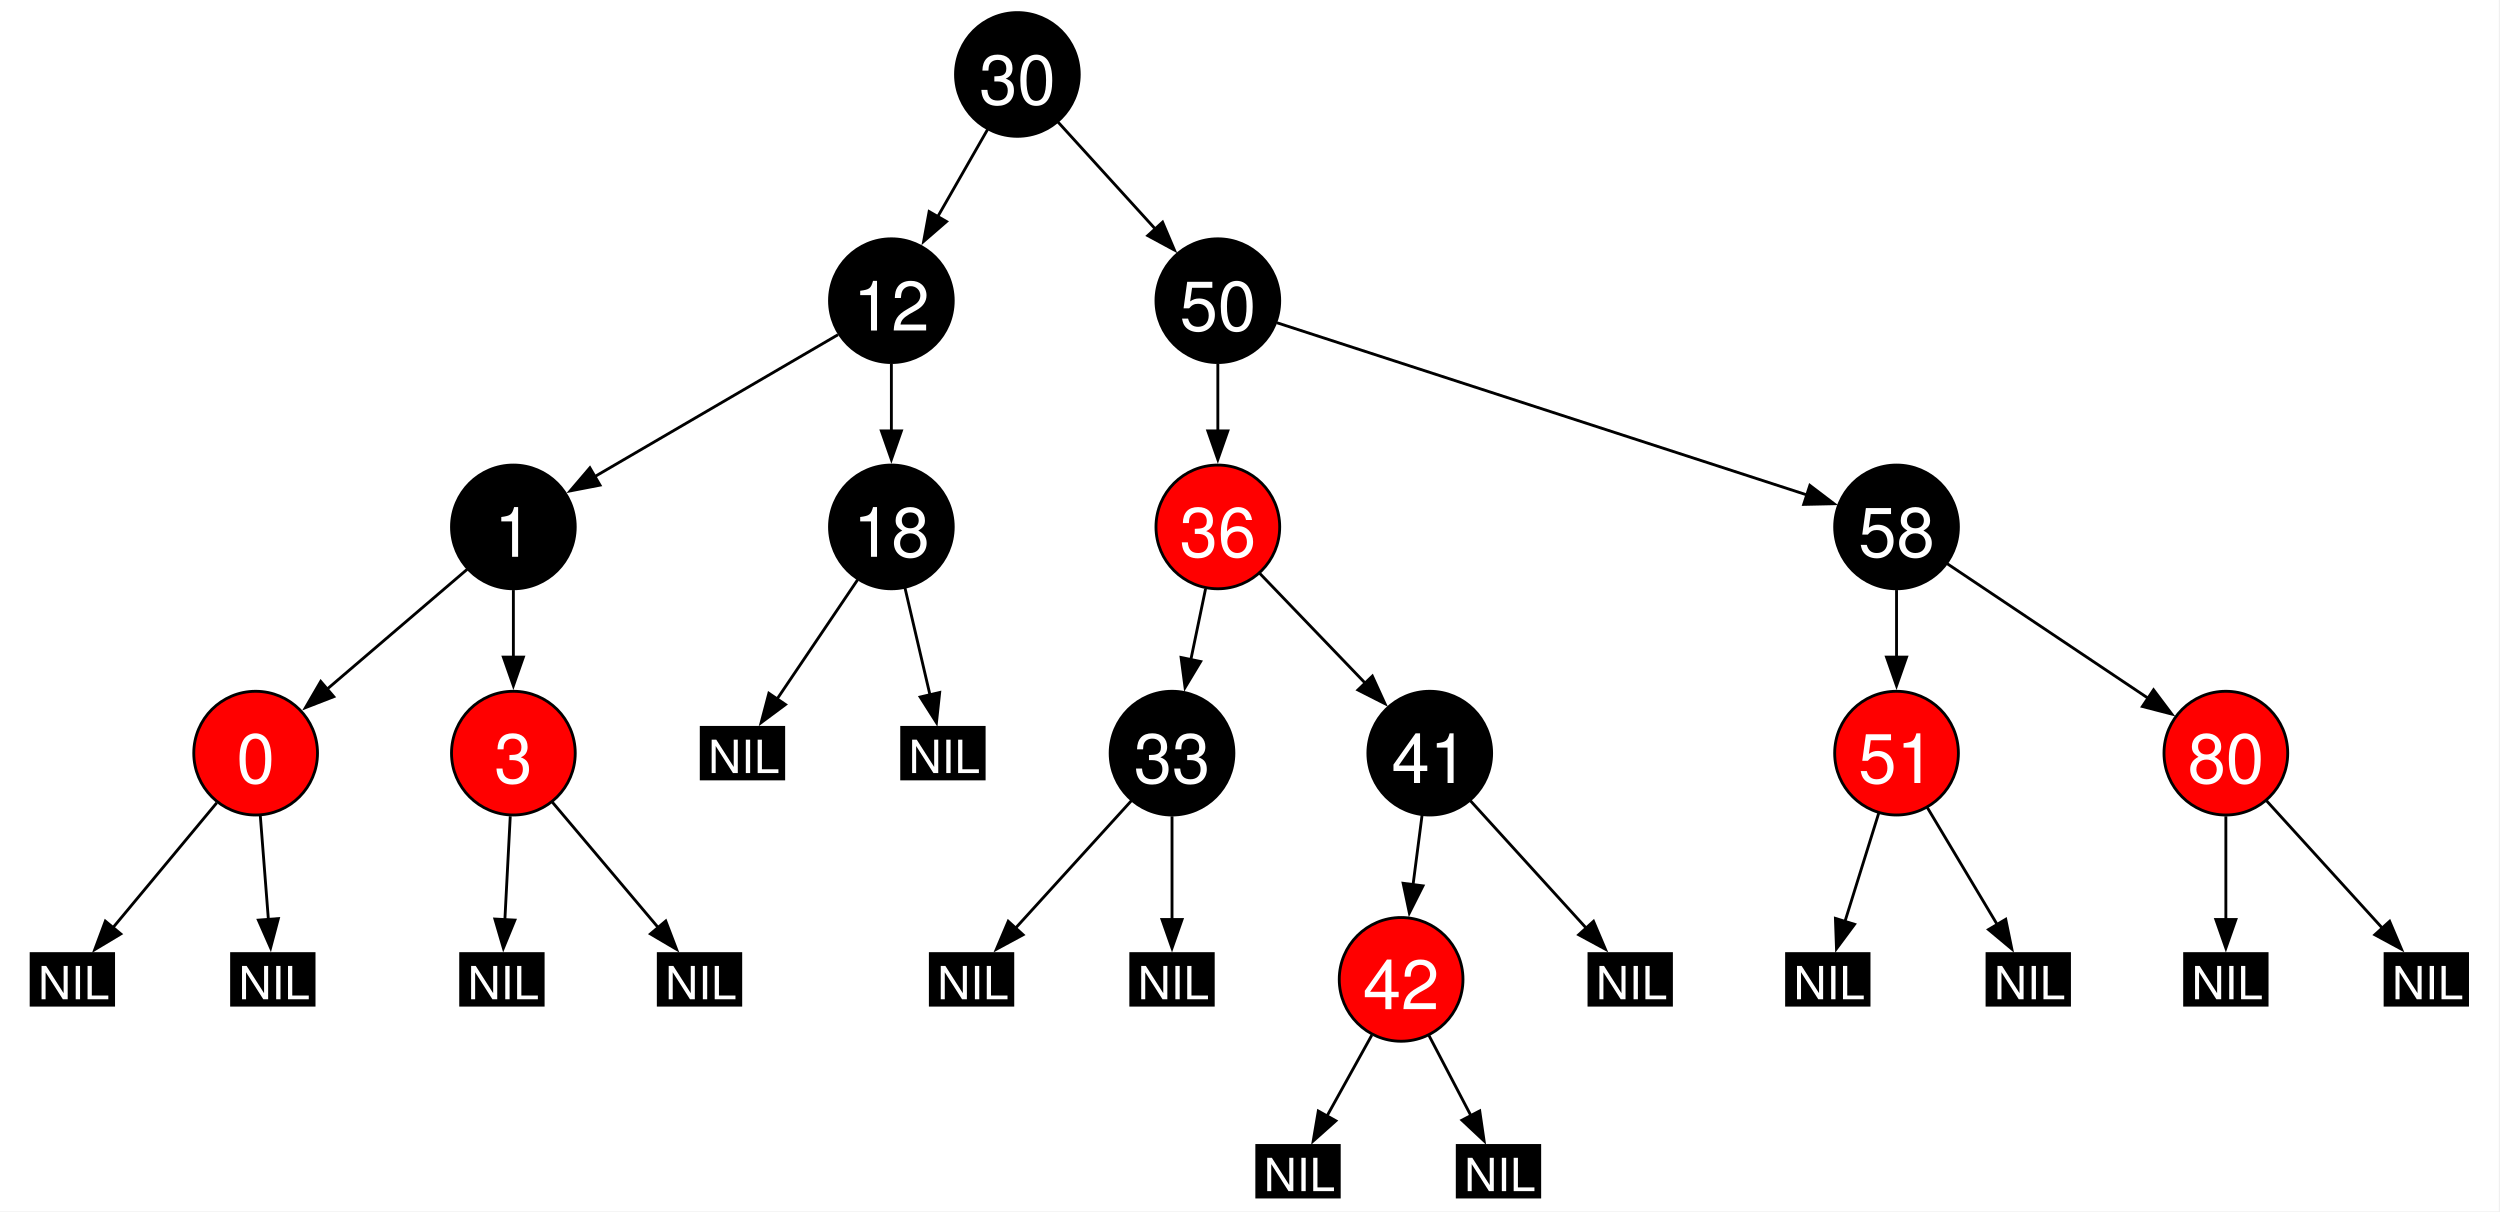
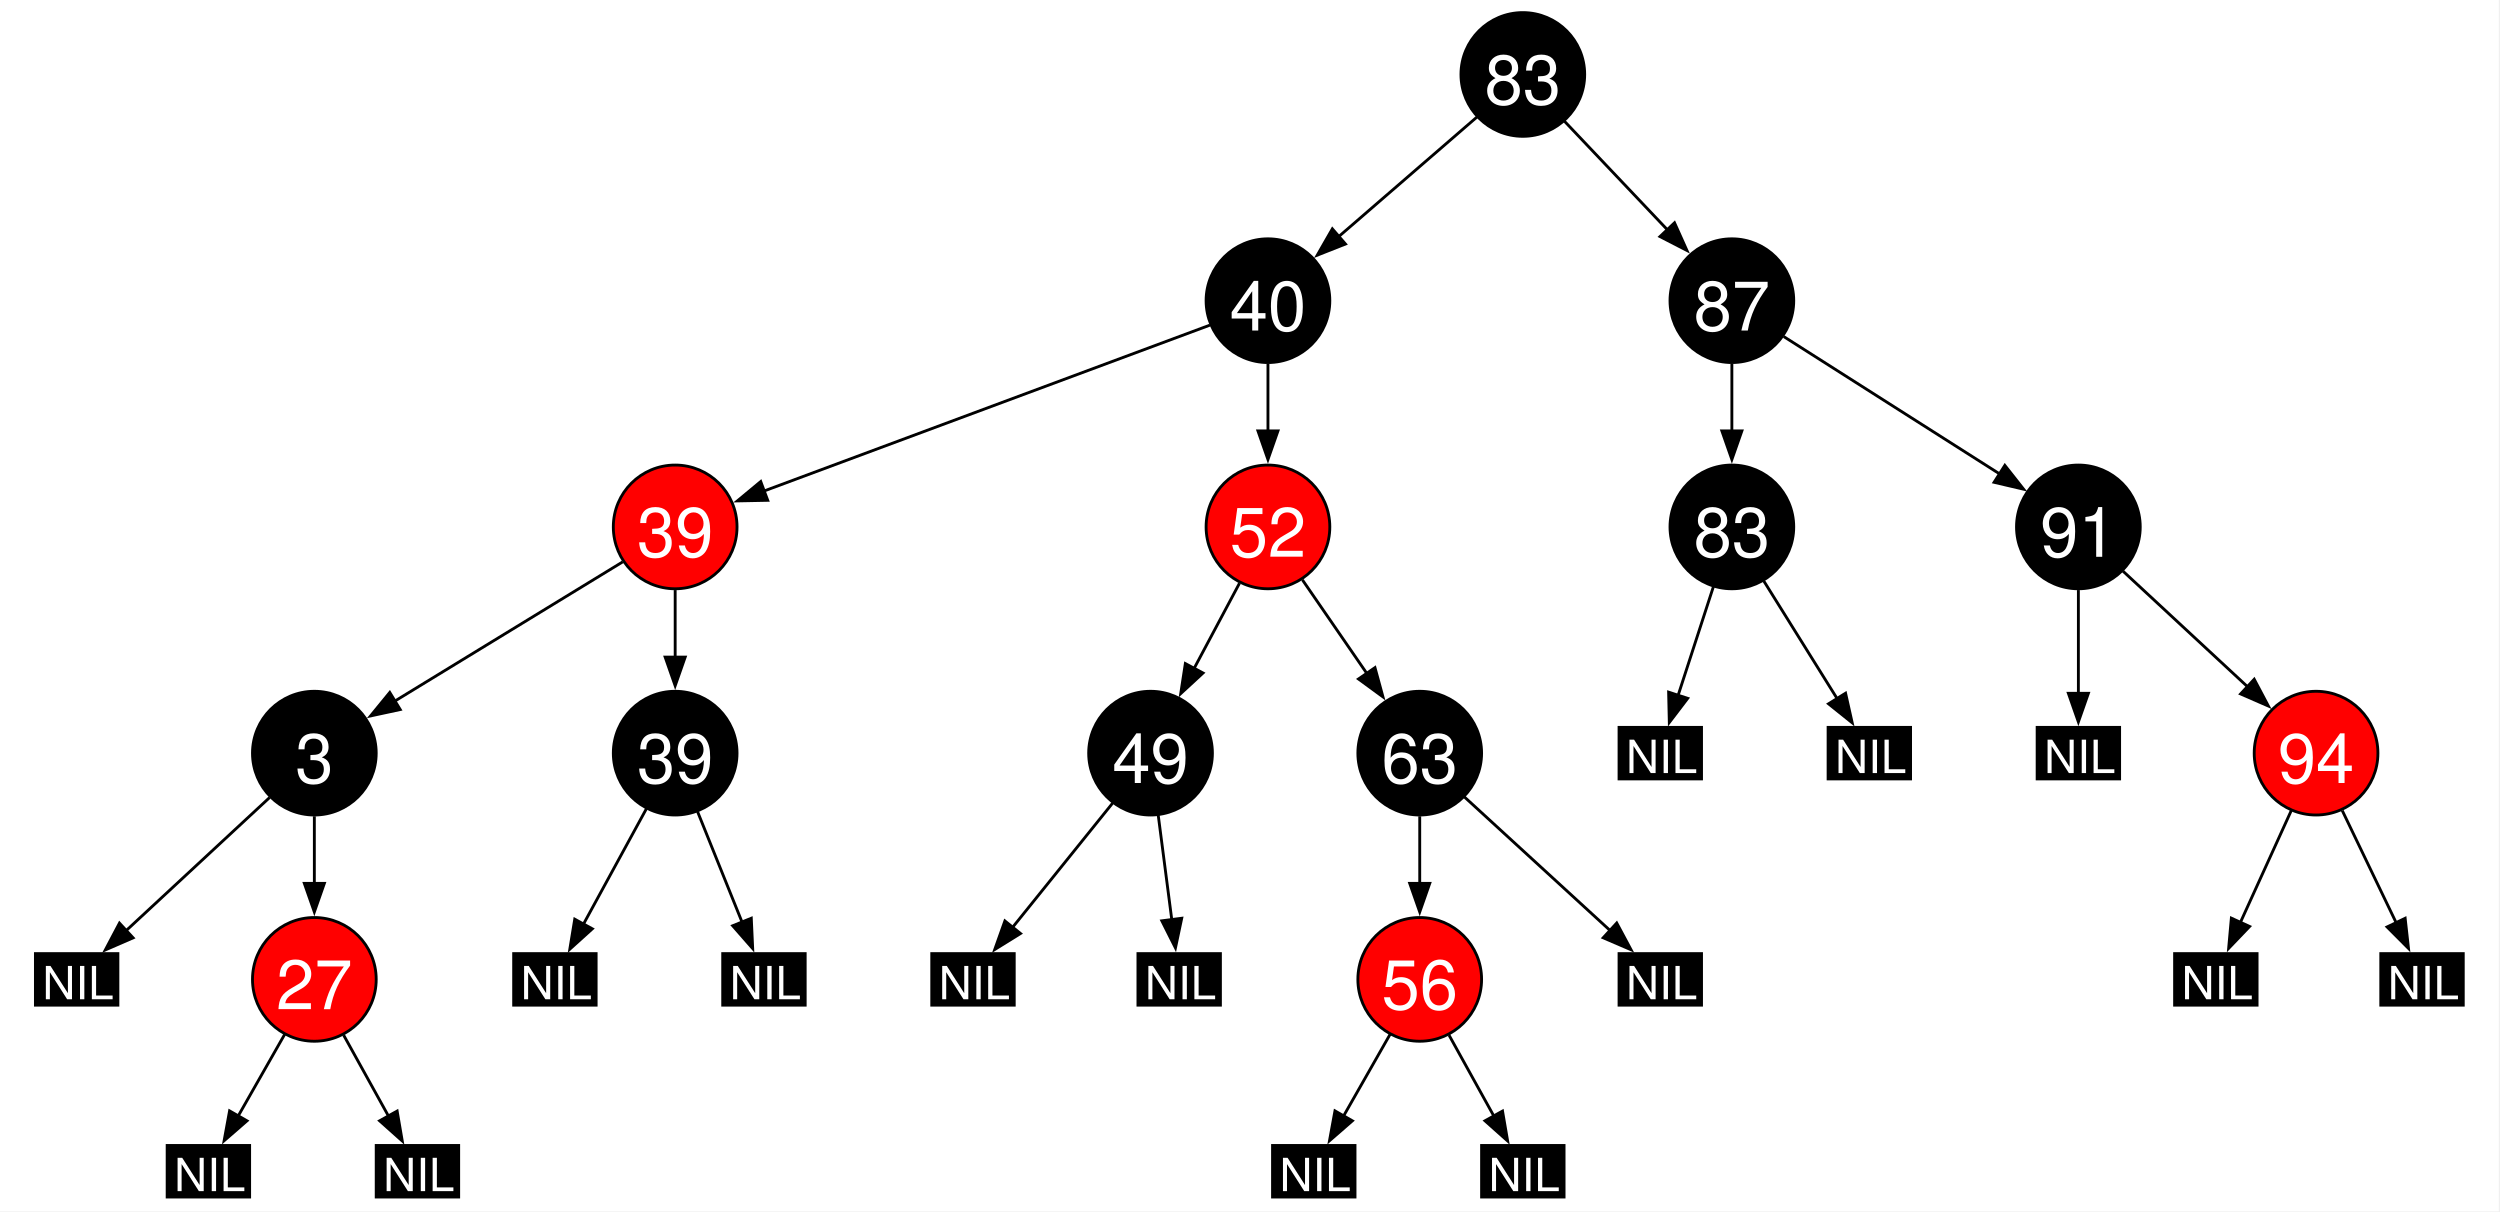
<svg xmlns="http://www.w3.org/2000/svg" width="873pt" height="423pt" viewBox="0.00 0.00 873.00 423.00">
  <g id="graph0" class="graph" transform="scale(1 1) rotate(0) translate(4 419)">
    <polygon fill="white" stroke="none" points="-4,4 -4,-419 868.58,-419 868.58,4 -4,4" />
    <g id="node1" class="node">
-       <ellipse fill="red" stroke="black" cx="85.27" cy="-156" rx="21.6" ry="21.6" />
-       <text xml:space="preserve" text-anchor="middle" x="85.27" y="-145.57" font-family="Helvetica,sans-Serif" font-size="24.00" fill="white">0</text>
+       <ellipse fill="black" stroke="black" cx="527.77" cy="-393" rx="21.6" ry="21.6" />
+       <text xml:space="preserve" text-anchor="middle" x="527.77" y="-382.57" font-family="Helvetica,sans-Serif" font-size="24.00" fill="white">83</text>
+     </g>
+     <g id="node2" class="node">
+       <ellipse fill="black" stroke="black" cx="438.77" cy="-314" rx="21.6" ry="21.6" />
+       <text xml:space="preserve" text-anchor="middle" x="438.77" y="-303.57" font-family="Helvetica,sans-Serif" font-size="24.00" fill="white">40</text>
+     </g>
+     <g id="edge19" class="edge">
+       <path fill="none" stroke="black" d="M511.86,-378.23C498.4,-366.59 478.89,-349.71 463.41,-336.32" />
+       <polygon fill="black" stroke="black" points="465.84,-333.79 455.99,-329.9 461.26,-339.09 465.84,-333.79" />
+     </g>
+     <g id="node21" class="node">
+       <ellipse fill="black" stroke="black" cx="600.77" cy="-314" rx="21.6" ry="21.6" />
+       <text xml:space="preserve" text-anchor="middle" x="600.77" y="-303.57" font-family="Helvetica,sans-Serif" font-size="24.00" fill="white">87</text>
+     </g>
+     <g id="edge28" class="edge">
+       <path fill="none" stroke="black" d="M542.19,-376.79C552.52,-365.89 566.63,-351.01 578.42,-338.58" />
+       <polygon fill="black" stroke="black" points="580.74,-341.21 585.08,-331.54 575.66,-336.39 580.74,-341.21" />
+     </g>
+     <g id="node3" class="node">
+       <ellipse fill="red" stroke="black" cx="231.77" cy="-235" rx="21.6" ry="21.6" />
+       <text xml:space="preserve" text-anchor="middle" x="231.77" y="-224.57" font-family="Helvetica,sans-Serif" font-size="24.00" fill="white">39</text>
+     </g>
+     <g id="edge9" class="edge">
+       <path fill="none" stroke="black" d="M418.54,-305.48C382.22,-291.96 305.71,-263.5 262.74,-247.52" />
+       <polygon fill="black" stroke="black" points="264.09,-244.29 253.49,-244.08 261.65,-250.85 264.09,-244.29" />
+     </g>
+     <g id="node12" class="node">
+       <ellipse fill="red" stroke="black" cx="438.77" cy="-235" rx="21.6" ry="21.6" />
+       <text xml:space="preserve" text-anchor="middle" x="438.77" y="-224.57" font-family="Helvetica,sans-Serif" font-size="24.00" fill="white">52</text>
+     </g>
+     <g id="edge18" class="edge">
+       <path fill="none" stroke="black" d="M438.77,-291.96C438.77,-284.66 438.77,-276.3 438.77,-268.3" />
+       <polygon fill="black" stroke="black" points="442.27,-268.53 438.77,-258.53 435.27,-268.53 442.27,-268.53" />
+     </g>
+     <g id="node4" class="node">
+       <ellipse fill="black" stroke="black" cx="105.77" cy="-156" rx="21.6" ry="21.6" />
+       <text xml:space="preserve" text-anchor="middle" x="105.77" y="-145.57" font-family="Helvetica,sans-Serif" font-size="24.00" fill="white">3</text>
+     </g>
+     <g id="edge5" class="edge">
+       <path fill="none" stroke="black" d="M213.45,-222.8C192.54,-210.03 158.12,-188.99 133.83,-174.15" />
+       <polygon fill="black" stroke="black" points="135.76,-171.23 125.4,-169 132.11,-177.2 135.76,-171.23" />
+     </g>
+     <g id="node9" class="node">
+       <ellipse fill="black" stroke="black" cx="231.77" cy="-156" rx="21.6" ry="21.6" />
+       <text xml:space="preserve" text-anchor="middle" x="231.77" y="-145.57" font-family="Helvetica,sans-Serif" font-size="24.00" fill="white">39</text>
+     </g>
+     <g id="edge8" class="edge">
+       <path fill="none" stroke="black" d="M231.77,-212.96C231.77,-205.66 231.77,-197.3 231.77,-189.3" />
+       <polygon fill="black" stroke="black" points="235.27,-189.53 231.77,-179.53 228.27,-189.53 235.27,-189.53" />
+     </g>
+     <g id="node5" class="node">
+       <polygon fill="black" stroke="black" points="8.37,-68 8.37,-86 37.17,-86 37.17,-68 8.37,-68" />
+       <text xml:space="preserve" text-anchor="middle" x="23.24" y="-70.05" font-family="Helvetica,sans-Serif" font-size="16.00" fill="white">NIL</text>
+     </g>
+     <g id="edge1" class="edge">
+       <path fill="none" stroke="black" d="M90.16,-140.52C75.85,-127.24 54.7,-107.62 39.92,-93.91" />
+       <polygon fill="black" stroke="black" points="42.48,-91.51 32.77,-87.28 37.72,-96.65 42.48,-91.51" />
+     </g>
+     <g id="node6" class="node">
+       <ellipse fill="red" stroke="black" cx="105.77" cy="-77" rx="21.6" ry="21.6" />
+       <text xml:space="preserve" text-anchor="middle" x="105.77" y="-66.58" font-family="Helvetica,sans-Serif" font-size="24.00" fill="white">27</text>
+     </g>
+     <g id="edge4" class="edge">
+       <path fill="none" stroke="black" d="M105.77,-133.96C105.77,-126.66 105.77,-118.3 105.77,-110.3" />
+       <polygon fill="black" stroke="black" points="109.27,-110.53 105.77,-100.53 102.27,-110.53 109.27,-110.53" />
    </g>
    <g id="node7" class="node">
-       <polygon fill="black" stroke="black" points="6.87,-68 6.87,-86 35.67,-86 35.67,-68 6.87,-68" />
-       <text xml:space="preserve" text-anchor="middle" x="21.74" y="-70.05" font-family="Helvetica,sans-Serif" font-size="16.00" fill="white">NIL</text>
-     </g>
-     <g id="edge4" class="edge">
-       <path fill="none" stroke="black" d="M71.7,-138.67C61.05,-125.87 46.28,-108.1 35.48,-95.1" />
-       <polygon fill="black" stroke="black" points="38.18,-92.87 29.09,-87.41 32.79,-97.34 38.18,-92.87" />
+       <polygon fill="black" stroke="black" points="54.37,-1 54.37,-19 83.17,-19 83.17,-1 54.37,-1" />
+       <text xml:space="preserve" text-anchor="middle" x="69.24" y="-3.05" font-family="Helvetica,sans-Serif" font-size="16.00" fill="white">NIL</text>
+     </g>
+     <g id="edge2" class="edge">
+       <path fill="none" stroke="black" d="M95.46,-57.89C90.35,-48.92 84.2,-38.11 79.09,-29.14" />
+       <polygon fill="black" stroke="black" points="82.25,-27.61 74.26,-20.66 76.17,-31.08 82.25,-27.61" />
    </g>
    <g id="node8" class="node">
-       <polygon fill="black" stroke="black" points="76.87,-68 76.87,-86 105.67,-86 105.67,-68 76.87,-68" />
-       <text xml:space="preserve" text-anchor="middle" x="91.74" y="-70.05" font-family="Helvetica,sans-Serif" font-size="16.00" fill="white">NIL</text>
-     </g>
-     <g id="edge5" class="edge">
-       <path fill="none" stroke="black" d="M86.88,-134.37C87.76,-122.97 88.86,-108.9 89.74,-97.66" />
-       <polygon fill="black" stroke="black" points="93.2,-98.23 90.49,-87.99 86.22,-97.69 93.2,-98.23" />
-     </g>
-     <g id="node2" class="node">
-       <ellipse fill="red" stroke="black" cx="175.27" cy="-156" rx="21.6" ry="21.6" />
-       <text xml:space="preserve" text-anchor="middle" x="175.27" y="-145.57" font-family="Helvetica,sans-Serif" font-size="24.00" fill="white">3</text>
-     </g>
-     <g id="node9" class="node">
-       <polygon fill="black" stroke="black" points="156.87,-68 156.87,-86 185.67,-86 185.67,-68 156.87,-68" />
-       <text xml:space="preserve" text-anchor="middle" x="171.74" y="-70.05" font-family="Helvetica,sans-Serif" font-size="16.00" fill="white">NIL</text>
+       <polygon fill="black" stroke="black" points="127.37,-1 127.37,-19 156.17,-19 156.17,-1 127.37,-1" />
+       <text xml:space="preserve" text-anchor="middle" x="142.24" y="-3.05" font-family="Helvetica,sans-Serif" font-size="16.00" fill="white">NIL</text>
+     </g>
+     <g id="edge3" class="edge">
+       <path fill="none" stroke="black" d="M115.99,-57.55C120.9,-48.68 126.77,-38.09 131.66,-29.25" />
+       <polygon fill="black" stroke="black" points="134.68,-31.02 136.47,-20.57 128.56,-27.62 134.68,-31.02" />
+     </g>
+     <g id="node10" class="node">
+       <polygon fill="black" stroke="black" points="175.37,-68 175.37,-86 204.17,-86 204.17,-68 175.37,-68" />
+       <text xml:space="preserve" text-anchor="middle" x="190.24" y="-70.05" font-family="Helvetica,sans-Serif" font-size="16.00" fill="white">NIL</text>
+     </g>
+     <g id="edge6" class="edge">
+       <path fill="none" stroke="black" d="M221.81,-136.75C215.13,-124.49 206.35,-108.41 199.68,-96.17" />
+       <polygon fill="black" stroke="black" points="202.84,-94.66 194.98,-87.56 196.7,-98.01 202.84,-94.66" />
+     </g>
+     <g id="node11" class="node">
+       <polygon fill="black" stroke="black" points="248.37,-68 248.37,-86 277.17,-86 277.17,-68 248.37,-68" />
+       <text xml:space="preserve" text-anchor="middle" x="263.24" y="-70.05" font-family="Helvetica,sans-Serif" font-size="16.00" fill="white">NIL</text>
    </g>
    <g id="edge7" class="edge">
-       <path fill="none" stroke="black" d="M174.18,-133.96C173.59,-122.69 172.87,-108.9 172.3,-97.82" />
-       <polygon fill="black" stroke="black" points="175.8,-97.7 171.78,-87.9 168.81,-98.07 175.8,-97.7" />
-     </g>
-     <g id="node10" class="node">
-       <polygon fill="black" stroke="black" points="225.87,-68 225.87,-86 254.67,-86 254.67,-68 225.87,-68" />
-       <text xml:space="preserve" text-anchor="middle" x="240.74" y="-70.05" font-family="Helvetica,sans-Serif" font-size="16.00" fill="white">NIL</text>
-     </g>
-     <g id="edge8" class="edge">
-       <path fill="none" stroke="black" d="M188.74,-139.05C199.63,-126.14 214.92,-108.02 226.02,-94.88" />
-       <polygon fill="black" stroke="black" points="228.48,-97.39 232.26,-87.49 223.13,-92.87 228.48,-97.39" />
-     </g>
-     <g id="node3" class="node">
-       <ellipse fill="red" stroke="black" cx="421.27" cy="-235" rx="21.6" ry="21.6" />
-       <text xml:space="preserve" text-anchor="middle" x="421.27" y="-224.57" font-family="Helvetica,sans-Serif" font-size="24.00" fill="white">36</text>
+       <path fill="none" stroke="black" d="M239.59,-135.57C244.38,-123.67 250.48,-108.53 255.22,-96.76" />
+       <polygon fill="black" stroke="black" points="258.35,-98.35 258.84,-87.76 251.86,-95.73 258.35,-98.35" />
+     </g>
+     <g id="node13" class="node">
+       <ellipse fill="black" stroke="black" cx="397.77" cy="-156" rx="21.6" ry="21.6" />
+       <text xml:space="preserve" text-anchor="middle" x="397.77" y="-145.57" font-family="Helvetica,sans-Serif" font-size="24.00" fill="white">49</text>
+     </g>
+     <g id="edge12" class="edge">
+       <path fill="none" stroke="black" d="M428.84,-215.36C424.06,-206.38 418.22,-195.4 412.89,-185.41" />
+       <polygon fill="black" stroke="black" points="416.1,-183.99 408.31,-176.8 409.92,-187.28 416.1,-183.99" />
+     </g>
+     <g id="node16" class="node">
+       <ellipse fill="black" stroke="black" cx="491.77" cy="-156" rx="21.6" ry="21.6" />
+       <text xml:space="preserve" text-anchor="middle" x="491.77" y="-145.57" font-family="Helvetica,sans-Serif" font-size="24.00" fill="white">63</text>
+     </g>
+     <g id="edge17" class="edge">
+       <path fill="none" stroke="black" d="M450.79,-216.53C457.44,-206.88 465.83,-194.69 473.28,-183.86" />
+       <polygon fill="black" stroke="black" points="476.14,-185.87 478.93,-175.65 470.38,-181.9 476.14,-185.87" />
+     </g>
+     <g id="node14" class="node">
+       <polygon fill="black" stroke="black" points="321.37,-68 321.37,-86 350.17,-86 350.17,-68 321.37,-68" />
+       <text xml:space="preserve" text-anchor="middle" x="336.24" y="-70.05" font-family="Helvetica,sans-Serif" font-size="16.00" fill="white">NIL</text>
+     </g>
+     <g id="edge10" class="edge">
+       <path fill="none" stroke="black" d="M384.62,-138.67C374.31,-125.87 360,-108.1 349.54,-95.1" />
+       <polygon fill="black" stroke="black" points="352.36,-93.02 343.36,-87.43 346.91,-97.41 352.36,-93.02" />
+     </g>
+     <g id="node15" class="node">
+       <polygon fill="black" stroke="black" points="393.37,-68 393.37,-86 422.17,-86 422.17,-68 393.37,-68" />
+       <text xml:space="preserve" text-anchor="middle" x="408.24" y="-70.05" font-family="Helvetica,sans-Serif" font-size="16.00" fill="white">NIL</text>
+     </g>
+     <g id="edge11" class="edge">
+       <path fill="none" stroke="black" d="M400.45,-134.37C401.93,-122.97 403.76,-108.9 405.21,-97.66" />
+       <polygon fill="black" stroke="black" points="408.66,-98.35 406.47,-87.98 401.71,-97.45 408.66,-98.35" />
+     </g>
+     <g id="node17" class="node">
+       <ellipse fill="red" stroke="black" cx="491.77" cy="-77" rx="21.6" ry="21.6" />
+       <text xml:space="preserve" text-anchor="middle" x="491.77" y="-66.58" font-family="Helvetica,sans-Serif" font-size="24.00" fill="white">56</text>
+     </g>
+     <g id="edge15" class="edge">
+       <path fill="none" stroke="black" d="M491.77,-133.96C491.77,-126.66 491.77,-118.3 491.77,-110.3" />
+       <polygon fill="black" stroke="black" points="495.27,-110.53 491.77,-100.53 488.27,-110.53 495.27,-110.53" />
+     </g>
+     <g id="node20" class="node">
+       <polygon fill="black" stroke="black" points="561.37,-68 561.37,-86 590.17,-86 590.17,-68 561.37,-68" />
+       <text xml:space="preserve" text-anchor="middle" x="576.24" y="-70.05" font-family="Helvetica,sans-Serif" font-size="16.00" fill="white">NIL</text>
+     </g>
+     <g id="edge16" class="edge">
+       <path fill="none" stroke="black" d="M507.18,-140.88C521.61,-127.65 543.16,-107.89 558.25,-94.06" />
+       <polygon fill="black" stroke="black" points="560.56,-96.69 565.56,-87.35 555.83,-91.53 560.56,-96.69" />
+     </g>
+     <g id="node18" class="node">
+       <polygon fill="black" stroke="black" points="440.37,-1 440.37,-19 469.17,-19 469.17,-1 440.37,-1" />
+       <text xml:space="preserve" text-anchor="middle" x="455.24" y="-3.05" font-family="Helvetica,sans-Serif" font-size="16.00" fill="white">NIL</text>
+     </g>
+     <g id="edge13" class="edge">
+       <path fill="none" stroke="black" d="M481.46,-57.89C476.35,-48.92 470.2,-38.11 465.09,-29.14" />
+       <polygon fill="black" stroke="black" points="468.25,-27.61 460.26,-20.66 462.17,-31.08 468.25,-27.61" />
+     </g>
+     <g id="node19" class="node">
+       <polygon fill="black" stroke="black" points="513.37,-1 513.37,-19 542.17,-19 542.17,-1 513.37,-1" />
+       <text xml:space="preserve" text-anchor="middle" x="528.24" y="-3.05" font-family="Helvetica,sans-Serif" font-size="16.00" fill="white">NIL</text>
+     </g>
+     <g id="edge14" class="edge">
+       <path fill="none" stroke="black" d="M501.99,-57.55C506.9,-48.68 512.77,-38.09 517.66,-29.25" />
+       <polygon fill="black" stroke="black" points="520.68,-31.02 522.47,-20.57 514.56,-27.62 520.68,-31.02" />
+     </g>
+     <g id="node22" class="node">
+       <ellipse fill="black" stroke="black" cx="600.77" cy="-235" rx="21.6" ry="21.6" />
+       <text xml:space="preserve" text-anchor="middle" x="600.77" y="-224.57" font-family="Helvetica,sans-Serif" font-size="24.00" fill="white">83</text>
+     </g>
+     <g id="edge22" class="edge">
+       <path fill="none" stroke="black" d="M600.77,-291.96C600.77,-284.66 600.77,-276.3 600.77,-268.3" />
+       <polygon fill="black" stroke="black" points="604.27,-268.53 600.77,-258.53 597.27,-268.53 604.27,-268.53" />
+     </g>
+     <g id="node25" class="node">
+       <ellipse fill="black" stroke="black" cx="721.77" cy="-235" rx="21.6" ry="21.6" />
+       <text xml:space="preserve" text-anchor="middle" x="721.77" y="-224.57" font-family="Helvetica,sans-Serif" font-size="24.00" fill="white">91</text>
+     </g>
+     <g id="edge27" class="edge">
+       <path fill="none" stroke="black" d="M618.88,-301.47C638.87,-288.75 671.25,-268.15 694.35,-253.45" />
+       <polygon fill="black" stroke="black" points="696.09,-256.49 702.65,-248.17 692.33,-250.58 696.09,-256.49" />
+     </g>
+     <g id="node23" class="node">
+       <polygon fill="black" stroke="black" points="561.37,-147 561.37,-165 590.17,-165 590.17,-147 561.37,-147" />
+       <text xml:space="preserve" text-anchor="middle" x="576.24" y="-149.05" font-family="Helvetica,sans-Serif" font-size="16.00" fill="white">NIL</text>
+     </g>
+     <g id="edge20" class="edge">
+       <path fill="none" stroke="black" d="M594.33,-214.17C590.51,-202.4 585.69,-187.55 581.92,-175.94" />
+       <polygon fill="black" stroke="black" points="585.34,-175.14 578.92,-166.71 578.68,-177.3 585.34,-175.14" />
+     </g>
+     <g id="node24" class="node">
+       <polygon fill="black" stroke="black" points="634.37,-147 634.37,-165 663.17,-165 663.17,-147 634.37,-147" />
+       <text xml:space="preserve" text-anchor="middle" x="649.24" y="-149.05" font-family="Helvetica,sans-Serif" font-size="16.00" fill="white">NIL</text>
+     </g>
+     <g id="edge21" class="edge">
+       <path fill="none" stroke="black" d="M611.9,-216.14C619.61,-203.77 629.84,-187.36 637.57,-174.97" />
+       <polygon fill="black" stroke="black" points="640.47,-176.94 642.79,-166.6 634.52,-173.23 640.47,-176.94" />
+     </g>
+     <g id="node26" class="node">
+       <polygon fill="black" stroke="black" points="707.37,-147 707.37,-165 736.17,-165 736.17,-147 707.37,-147" />
+       <text xml:space="preserve" text-anchor="middle" x="722.24" y="-149.05" font-family="Helvetica,sans-Serif" font-size="16.00" fill="white">NIL</text>
+     </g>
+     <g id="edge23" class="edge">
+       <path fill="none" stroke="black" d="M721.77,-212.96C721.77,-201.69 721.77,-187.9 721.77,-176.82" />
+       <polygon fill="black" stroke="black" points="725.27,-176.9 721.77,-166.9 718.27,-176.9 725.27,-176.9" />
    </g>
    <g id="node27" class="node">
-       <ellipse fill="black" stroke="black" cx="405.27" cy="-156" rx="21.6" ry="21.6" />
-       <text xml:space="preserve" text-anchor="middle" x="405.27" y="-145.57" font-family="Helvetica,sans-Serif" font-size="24.00" fill="white">33</text>
-     </g>
-     <g id="edge14" class="edge">
-       <path fill="none" stroke="black" d="M416.98,-213.37C415.39,-205.71 413.55,-196.84 411.8,-188.44" />
-       <polygon fill="black" stroke="black" points="415.28,-187.99 409.82,-178.91 408.43,-189.41 415.28,-187.99" />
+       <ellipse fill="red" stroke="black" cx="804.77" cy="-156" rx="21.6" ry="21.6" />
+       <text xml:space="preserve" text-anchor="middle" x="804.77" y="-145.57" font-family="Helvetica,sans-Serif" font-size="24.00" fill="white">94</text>
+     </g>
+     <g id="edge26" class="edge">
+       <path fill="none" stroke="black" d="M737.38,-219.52C749.67,-208.12 767,-192.04 781.01,-179.04" />
+       <polygon fill="black" stroke="black" points="783.17,-181.81 788.12,-172.45 778.41,-176.68 783.17,-181.81" />
    </g>
    <g id="node28" class="node">
-       <ellipse fill="black" stroke="black" cx="495.27" cy="-156" rx="21.6" ry="21.6" />
-       <text xml:space="preserve" text-anchor="middle" x="495.27" y="-145.57" font-family="Helvetica,sans-Serif" font-size="24.00" fill="white">41</text>
-     </g>
-     <g id="edge17" class="edge">
-       <path fill="none" stroke="black" d="M435.89,-218.79C446.43,-207.82 460.85,-192.81 472.84,-180.33" />
-       <polygon fill="black" stroke="black" points="475.23,-182.91 479.63,-173.27 470.18,-178.06 475.23,-182.91" />
-     </g>
-     <g id="node4" class="node">
-       <ellipse fill="red" stroke="black" cx="485.27" cy="-77" rx="21.6" ry="21.6" />
-       <text xml:space="preserve" text-anchor="middle" x="485.27" y="-66.58" font-family="Helvetica,sans-Serif" font-size="24.00" fill="white">42</text>
-     </g>
-     <g id="node16" class="node">
-       <polygon fill="black" stroke="black" points="434.87,-1 434.87,-19 463.67,-19 463.67,-1 434.87,-1" />
-       <text xml:space="preserve" text-anchor="middle" x="449.74" y="-3.05" font-family="Helvetica,sans-Serif" font-size="16.00" fill="white">NIL</text>
-     </g>
-     <g id="edge20" class="edge">
-       <path fill="none" stroke="black" d="M475.05,-57.55C470.14,-48.68 464.27,-38.09 459.37,-29.25" />
-       <polygon fill="black" stroke="black" points="462.48,-27.62 454.57,-20.57 456.35,-31.02 462.48,-27.62" />
-     </g>
-     <g id="node17" class="node">
-       <polygon fill="black" stroke="black" points="504.87,-1 504.87,-19 533.67,-19 533.67,-1 504.87,-1" />
-       <text xml:space="preserve" text-anchor="middle" x="519.74" y="-3.05" font-family="Helvetica,sans-Serif" font-size="16.00" fill="white">NIL</text>
-     </g>
-     <g id="edge21" class="edge">
-       <path fill="none" stroke="black" d="M494.92,-57.55C499.56,-48.68 505.1,-38.09 509.73,-29.25" />
-       <polygon fill="black" stroke="black" points="512.72,-31.07 514.25,-20.59 506.52,-27.83 512.72,-31.07" />
-     </g>
-     <g id="node5" class="node">
-       <ellipse fill="red" stroke="black" cx="658.27" cy="-156" rx="21.6" ry="21.6" />
-       <text xml:space="preserve" text-anchor="middle" x="658.27" y="-145.57" font-family="Helvetica,sans-Serif" font-size="24.00" fill="white">51</text>
-     </g>
-     <g id="node18" class="node">
-       <polygon fill="black" stroke="black" points="619.87,-68 619.87,-86 648.67,-86 648.67,-68 619.87,-68" />
-       <text xml:space="preserve" text-anchor="middle" x="634.74" y="-70.05" font-family="Helvetica,sans-Serif" font-size="16.00" fill="white">NIL</text>
+       <polygon fill="black" stroke="black" points="755.37,-68 755.37,-86 784.17,-86 784.17,-68 755.37,-68" />
+       <text xml:space="preserve" text-anchor="middle" x="770.24" y="-70.05" font-family="Helvetica,sans-Serif" font-size="16.00" fill="white">NIL</text>
    </g>
    <g id="edge24" class="edge">
-       <path fill="none" stroke="black" d="M652.09,-135.17C648.42,-123.4 643.79,-108.55 640.17,-96.94" />
-       <polygon fill="black" stroke="black" points="643.61,-96.22 637.3,-87.72 636.93,-98.3 643.61,-96.22" />
-     </g>
-     <g id="node19" class="node">
-       <polygon fill="black" stroke="black" points="689.87,-68 689.87,-86 718.67,-86 718.67,-68 689.87,-68" />
-       <text xml:space="preserve" text-anchor="middle" x="704.74" y="-70.05" font-family="Helvetica,sans-Serif" font-size="16.00" fill="white">NIL</text>
+       <path fill="none" stroke="black" d="M796.12,-135.97C790.66,-123.95 783.63,-108.5 778.21,-96.58" />
+       <polygon fill="black" stroke="black" points="781.56,-95.48 774.24,-87.83 775.19,-98.38 781.56,-95.48" />
+     </g>
+     <g id="node29" class="node">
+       <polygon fill="black" stroke="black" points="827.37,-68 827.37,-86 856.17,-86 856.17,-68 827.37,-68" />
+       <text xml:space="preserve" text-anchor="middle" x="842.24" y="-70.05" font-family="Helvetica,sans-Serif" font-size="16.00" fill="white">NIL</text>
    </g>
    <g id="edge25" class="edge">
-       <path fill="none" stroke="black" d="M668.94,-137.14C676.33,-124.77 686.13,-108.36 693.53,-95.97" />
-       <polygon fill="black" stroke="black" points="696.4,-97.99 698.53,-87.61 690.39,-94.4 696.4,-97.99" />
-     </g>
-     <g id="node6" class="node">
-       <ellipse fill="red" stroke="black" cx="773.27" cy="-156" rx="21.6" ry="21.6" />
-       <text xml:space="preserve" text-anchor="middle" x="773.27" y="-145.57" font-family="Helvetica,sans-Serif" font-size="24.00" fill="white">80</text>
-     </g>
-     <g id="node20" class="node">
-       <polygon fill="black" stroke="black" points="758.87,-68 758.87,-86 787.67,-86 787.67,-68 758.87,-68" />
-       <text xml:space="preserve" text-anchor="middle" x="773.74" y="-70.05" font-family="Helvetica,sans-Serif" font-size="16.00" fill="white">NIL</text>
-     </g>
-     <g id="edge27" class="edge">
-       <path fill="none" stroke="black" d="M773.27,-133.96C773.27,-122.69 773.27,-108.9 773.27,-97.82" />
-       <polygon fill="black" stroke="black" points="776.77,-97.9 773.27,-87.9 769.77,-97.9 776.77,-97.9" />
-     </g>
-     <g id="node21" class="node">
-       <polygon fill="black" stroke="black" points="828.87,-68 828.87,-86 857.67,-86 857.67,-68 828.87,-68" />
-       <text xml:space="preserve" text-anchor="middle" x="843.74" y="-70.05" font-family="Helvetica,sans-Serif" font-size="16.00" fill="white">NIL</text>
-     </g>
-     <g id="edge28" class="edge">
-       <path fill="none" stroke="black" d="M787.43,-139.42C799.25,-126.42 816.05,-107.95 828.13,-94.66" />
-       <polygon fill="black" stroke="black" points="830.46,-97.29 834.6,-87.54 825.28,-92.58 830.46,-97.29" />
-     </g>
-     <g id="node11" class="node">
-       <polygon fill="black" stroke="black" points="240.87,-147 240.87,-165 269.67,-165 269.67,-147 240.87,-147" />
-       <text xml:space="preserve" text-anchor="middle" x="255.74" y="-149.05" font-family="Helvetica,sans-Serif" font-size="16.00" fill="white">NIL</text>
-     </g>
-     <g id="node12" class="node">
-       <polygon fill="black" stroke="black" points="310.87,-147 310.87,-165 339.67,-165 339.67,-147 310.87,-147" />
-       <text xml:space="preserve" text-anchor="middle" x="325.74" y="-149.05" font-family="Helvetica,sans-Serif" font-size="16.00" fill="white">NIL</text>
-     </g>
-     <g id="node13" class="node">
-       <polygon fill="black" stroke="black" points="320.87,-68 320.87,-86 349.67,-86 349.67,-68 320.87,-68" />
-       <text xml:space="preserve" text-anchor="middle" x="335.74" y="-70.05" font-family="Helvetica,sans-Serif" font-size="16.00" fill="white">NIL</text>
-     </g>
-     <g id="node14" class="node">
-       <polygon fill="black" stroke="black" points="390.87,-68 390.87,-86 419.67,-86 419.67,-68 390.87,-68" />
-       <text xml:space="preserve" text-anchor="middle" x="405.74" y="-70.05" font-family="Helvetica,sans-Serif" font-size="16.00" fill="white">NIL</text>
-     </g>
-     <g id="node15" class="node">
-       <polygon fill="black" stroke="black" points="550.87,-68 550.87,-86 579.67,-86 579.67,-68 550.87,-68" />
-       <text xml:space="preserve" text-anchor="middle" x="565.74" y="-70.05" font-family="Helvetica,sans-Serif" font-size="16.00" fill="white">NIL</text>
-     </g>
-     <g id="node22" class="node">
-       <ellipse fill="black" stroke="black" cx="351.27" cy="-393" rx="21.6" ry="21.6" />
-       <text xml:space="preserve" text-anchor="middle" x="351.27" y="-382.57" font-family="Helvetica,sans-Serif" font-size="24.00" fill="white">30</text>
-     </g>
-     <g id="node23" class="node">
-       <ellipse fill="black" stroke="black" cx="307.27" cy="-314" rx="21.6" ry="21.6" />
-       <text xml:space="preserve" text-anchor="middle" x="307.27" y="-303.57" font-family="Helvetica,sans-Serif" font-size="24.00" fill="white">12</text>
-     </g>
-     <g id="edge1" class="edge">
-       <path fill="none" stroke="black" d="M340.84,-373.75C335.62,-364.61 329.18,-353.35 323.34,-343.13" />
-       <polygon fill="black" stroke="black" points="326.53,-341.64 318.53,-334.7 320.45,-345.12 326.53,-341.64" />
-     </g>
-     <g id="node26" class="node">
-       <ellipse fill="black" stroke="black" cx="421.27" cy="-314" rx="21.6" ry="21.6" />
-       <text xml:space="preserve" text-anchor="middle" x="421.27" y="-303.57" font-family="Helvetica,sans-Serif" font-size="24.00" fill="white">50</text>
-     </g>
-     <g id="edge12" class="edge">
-       <path fill="none" stroke="black" d="M365.43,-376.42C375.21,-365.67 388.39,-351.17 399.49,-338.96" />
-       <polygon fill="black" stroke="black" points="401.97,-341.43 406.11,-331.68 396.79,-336.72 401.97,-341.43" />
-     </g>
-     <g id="node24" class="node">
-       <ellipse fill="black" stroke="black" cx="175.27" cy="-235" rx="21.6" ry="21.6" />
-       <text xml:space="preserve" text-anchor="middle" x="175.27" y="-224.57" font-family="Helvetica,sans-Serif" font-size="24.00" fill="white">1</text>
-     </g>
-     <g id="edge2" class="edge">
-       <path fill="none" stroke="black" d="M288.64,-302.13C266.53,-289.23 229.42,-267.59 203.72,-252.59" />
-       <polygon fill="black" stroke="black" points="205.52,-249.59 195.11,-247.58 201.99,-255.64 205.52,-249.59" />
-     </g>
-     <g id="node25" class="node">
-       <ellipse fill="black" stroke="black" cx="307.27" cy="-235" rx="21.6" ry="21.6" />
-       <text xml:space="preserve" text-anchor="middle" x="307.27" y="-224.57" font-family="Helvetica,sans-Serif" font-size="24.00" fill="white">18</text>
-     </g>
-     <g id="edge9" class="edge">
-       <path fill="none" stroke="black" d="M307.27,-291.96C307.27,-284.66 307.27,-276.3 307.27,-268.3" />
-       <polygon fill="black" stroke="black" points="310.77,-268.53 307.27,-258.53 303.77,-268.53 310.77,-268.53" />
-     </g>
-     <g id="edge3" class="edge">
-       <path fill="none" stroke="black" d="M159.18,-220.23C145.57,-208.59 125.84,-191.71 110.19,-178.32" />
-       <polygon fill="black" stroke="black" points="112.55,-175.73 102.67,-171.89 108,-181.05 112.55,-175.73" />
-     </g>
-     <g id="edge6" class="edge">
-       <path fill="none" stroke="black" d="M175.27,-212.96C175.27,-205.66 175.27,-197.3 175.27,-189.3" />
-       <polygon fill="black" stroke="black" points="178.77,-189.53 175.27,-179.53 171.77,-189.53 178.77,-189.53" />
-     </g>
-     <g id="edge10" class="edge">
-       <path fill="none" stroke="black" d="M295.47,-216.53C287.04,-204.05 275.74,-187.32 267.27,-174.77" />
-       <polygon fill="black" stroke="black" points="270.29,-172.98 261.79,-166.66 264.49,-176.9 270.29,-172.98" />
-     </g>
-     <g id="edge11" class="edge">
-       <path fill="none" stroke="black" d="M312,-213.77C314.72,-202.12 318.12,-187.57 320.8,-176.11" />
-       <polygon fill="black" stroke="black" points="324.14,-177.19 323.01,-166.65 317.33,-175.6 324.14,-177.19" />
-     </g>
-     <g id="edge13" class="edge">
-       <path fill="none" stroke="black" d="M421.27,-291.96C421.27,-284.66 421.27,-276.3 421.27,-268.3" />
-       <polygon fill="black" stroke="black" points="424.77,-268.53 421.27,-258.53 417.77,-268.53 424.77,-268.53" />
-     </g>
-     <g id="node29" class="node">
-       <ellipse fill="black" stroke="black" cx="658.27" cy="-235" rx="21.6" ry="21.6" />
-       <text xml:space="preserve" text-anchor="middle" x="658.27" y="-224.57" font-family="Helvetica,sans-Serif" font-size="24.00" fill="white">58</text>
-     </g>
-     <g id="edge22" class="edge">
-       <path fill="none" stroke="black" d="M441.89,-306.3C483.49,-292.79 577.69,-262.18 626.94,-246.18" />
-       <polygon fill="black" stroke="black" points="628,-249.51 636.43,-243.1 625.84,-242.86 628,-249.51" />
-     </g>
-     <g id="edge15" class="edge">
-       <path fill="none" stroke="black" d="M391.1,-139.42C379.29,-126.42 362.49,-107.95 350.41,-94.66" />
-       <polygon fill="black" stroke="black" points="353.26,-92.58 343.94,-87.54 348.08,-97.29 353.26,-92.58" />
-     </g>
-     <g id="edge16" class="edge">
-       <path fill="none" stroke="black" d="M405.27,-133.96C405.27,-122.69 405.27,-108.9 405.27,-97.82" />
-       <polygon fill="black" stroke="black" points="408.77,-97.9 405.27,-87.9 401.77,-97.9 408.77,-97.9" />
-     </g>
-     <g id="edge19" class="edge">
-       <path fill="none" stroke="black" d="M492.59,-134.37C491.61,-126.86 490.49,-118.18 489.42,-109.92" />
-       <polygon fill="black" stroke="black" points="492.91,-109.66 488.15,-100.19 485.97,-110.56 492.91,-109.66" />
-     </g>
-     <g id="edge18" class="edge">
-       <path fill="none" stroke="black" d="M509.43,-139.42C521.25,-126.42 538.05,-107.95 550.13,-94.66" />
-       <polygon fill="black" stroke="black" points="552.46,-97.29 556.6,-87.54 547.28,-92.58 552.46,-97.29" />
-     </g>
-     <g id="edge23" class="edge">
-       <path fill="none" stroke="black" d="M658.27,-212.96C658.27,-205.66 658.27,-197.3 658.27,-189.3" />
-       <polygon fill="black" stroke="black" points="661.77,-189.53 658.27,-179.53 654.77,-189.53 661.77,-189.53" />
-     </g>
-     <g id="edge26" class="edge">
-       <path fill="none" stroke="black" d="M675.74,-222.31C694.48,-209.75 724.49,-189.66 746.28,-175.07" />
-       <polygon fill="black" stroke="black" points="748.02,-178.12 754.38,-169.65 744.12,-172.3 748.02,-178.12" />
+       <path fill="none" stroke="black" d="M813.91,-135.97C819.69,-123.95 827.11,-108.5 832.84,-96.58" />
+       <polygon fill="black" stroke="black" points="835.88,-98.34 837.05,-87.81 829.57,-95.31 835.88,-98.34" />
    </g>
  </g>
</svg>
